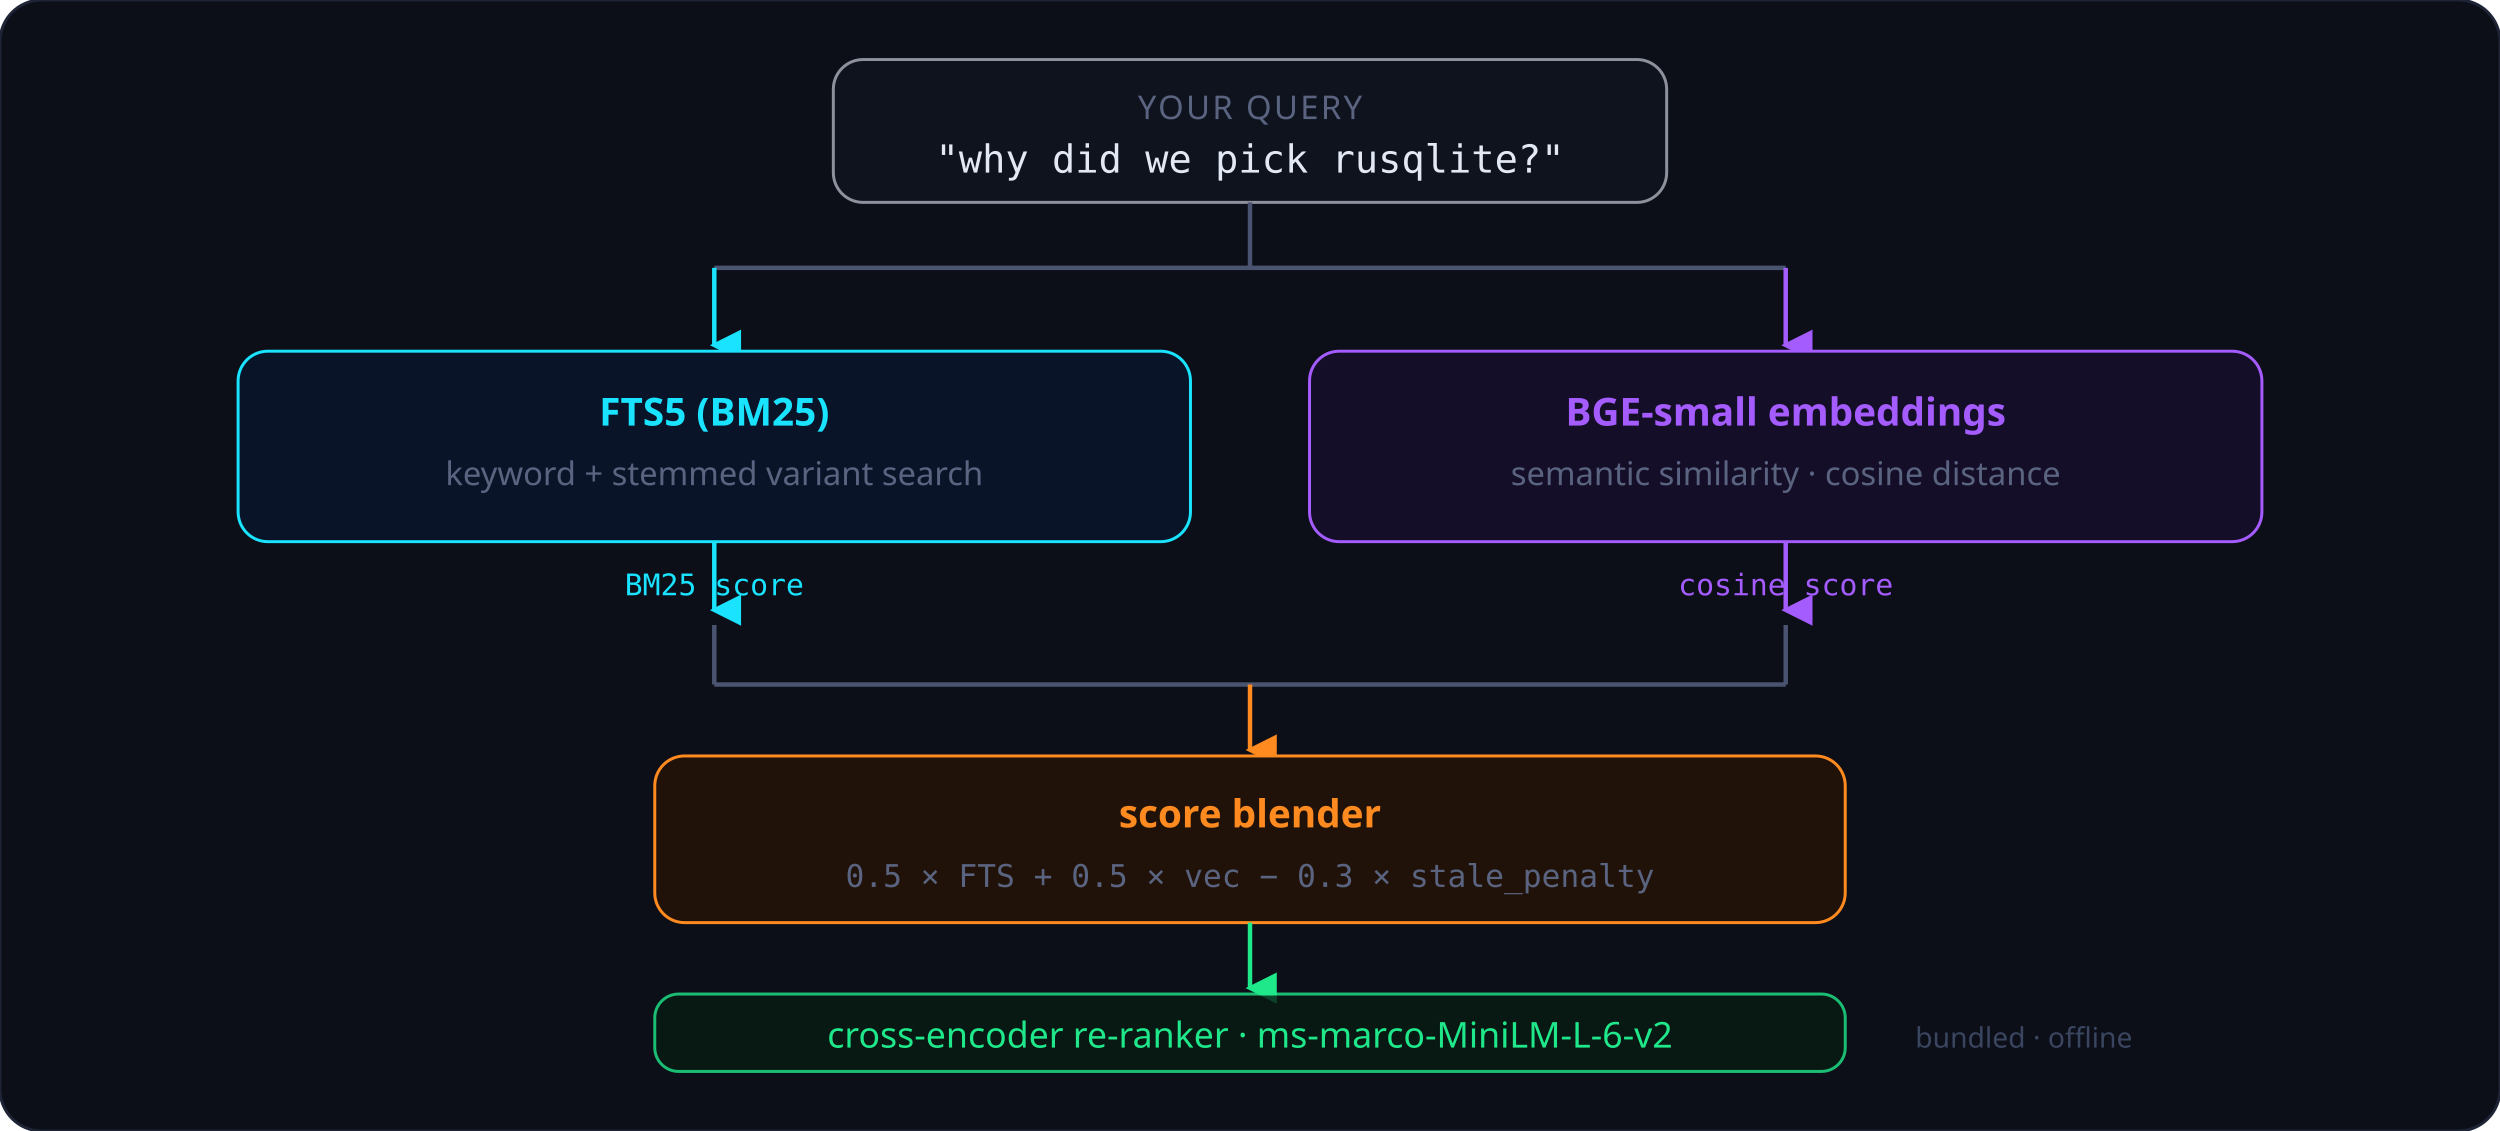
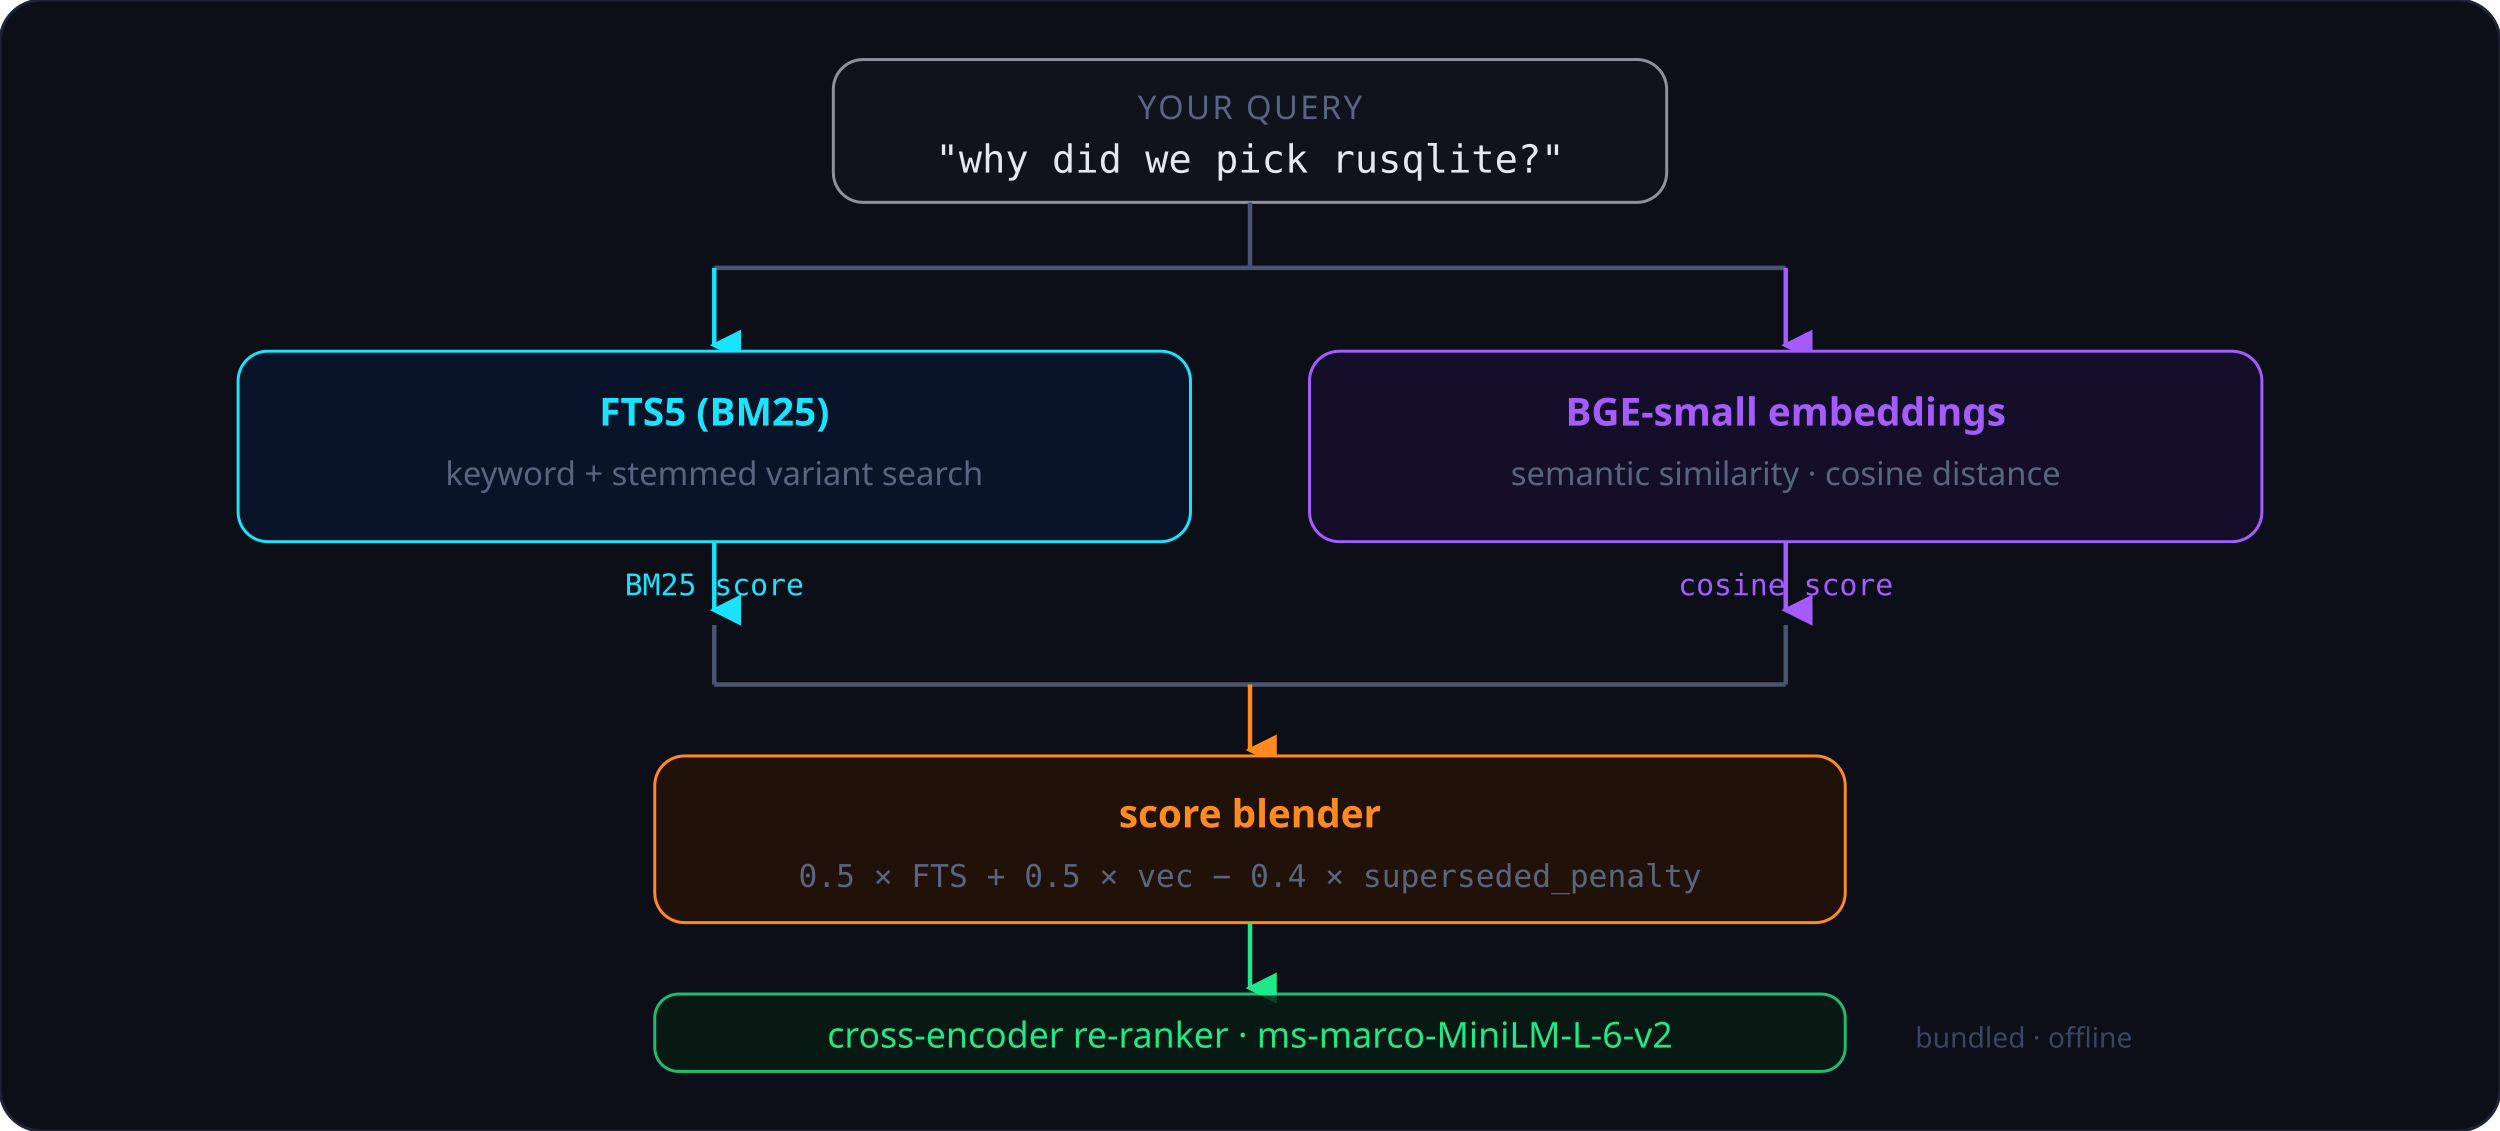
<svg xmlns="http://www.w3.org/2000/svg" viewBox="0 0 840 380" width="840" height="380" style="max-width:100%;display:block;">
  <defs>
    <marker id="ah-down" markerWidth="7" markerHeight="7" refX="3.5" refY="6" orient="auto">
      <polygon points="0 0, 7 0, 3.5 7" fill="#4a5470" />
    </marker>
    <marker id="ah-down-cyan" markerWidth="7" markerHeight="7" refX="3.5" refY="6" orient="auto">
      <polygon points="0 0, 7 0, 3.5 7" fill="#19e3ff" />
    </marker>
    <marker id="ah-down-violet" markerWidth="7" markerHeight="7" refX="3.5" refY="6" orient="auto">
      <polygon points="0 0, 7 0, 3.5 7" fill="#a45cff" />
    </marker>
    <marker id="ah-down-orange" markerWidth="7" markerHeight="7" refX="3.5" refY="6" orient="auto">
      <polygon points="0 0, 7 0, 3.5 7" fill="#ff8a1f" />
    </marker>
    <marker id="ah-down-green" markerWidth="7" markerHeight="7" refX="3.5" refY="6" orient="auto">
      <polygon points="0 0, 7 0, 3.5 7" fill="#1fe88a" />
    </marker>
  </defs>
  <rect width="840" height="380" rx="14" fill="#0c0e18" />
  <rect width="840" height="380" rx="14" fill="none" stroke="#1e2435" stroke-width="1" />
  <rect x="280" y="20" width="280" height="48" rx="10" fill="#111521" stroke="#e2e8f4" stroke-width="1" opacity="0.6" />
  <text x="420" y="40" text-anchor="middle" font-family="ui-sans-serif,system-ui,sans-serif" font-size="11" fill="#5a6480" letter-spacing="0.8">YOUR QUERY</text>
  <text x="420" y="58" text-anchor="middle" font-family="ui-monospace,monospace" font-size="13" fill="#e2e8f4">"why did we pick rusqlite?"</text>
  <line x1="420" y1="68" x2="420" y2="90" stroke="#4a5470" stroke-width="1.5" />
  <line x1="240" y1="90" x2="600" y2="90" stroke="#4a5470" stroke-width="1.5" />
  <line x1="240" y1="90" x2="240" y2="116" stroke="#19e3ff" stroke-width="1.5" marker-end="url(#ah-down-cyan)" />
  <line x1="600" y1="90" x2="600" y2="116" stroke="#a45cff" stroke-width="1.5" marker-end="url(#ah-down-violet)" />
  <rect x="80" y="118" width="320" height="64" rx="10" fill="#0a1428" stroke="#19e3ff" stroke-width="1" />
  <text x="240" y="143" text-anchor="middle" font-family="ui-sans-serif,system-ui,sans-serif" font-size="13" font-weight="600" fill="#19e3ff">FTS5 (BM25)</text>
  <text x="240" y="163" text-anchor="middle" font-family="ui-sans-serif,system-ui,sans-serif" font-size="11" fill="#5a6480">keyword + stemmed variant search</text>
  <rect x="440" y="118" width="320" height="64" rx="10" fill="#140e28" stroke="#a45cff" stroke-width="1" />
  <text x="600" y="143" text-anchor="middle" font-family="ui-sans-serif,system-ui,sans-serif" font-size="13" font-weight="600" fill="#a45cff">BGE-small embeddings</text>
  <text x="600" y="163" text-anchor="middle" font-family="ui-sans-serif,system-ui,sans-serif" font-size="11" fill="#5a6480">semantic similarity · cosine distance</text>
  <line x1="240" y1="182" x2="240" y2="205" stroke="#19e3ff" stroke-width="1.5" marker-end="url(#ah-down-cyan)" />
  <line x1="600" y1="182" x2="600" y2="205" stroke="#a45cff" stroke-width="1.5" marker-end="url(#ah-down-violet)" />
  <text x="240" y="200" text-anchor="middle" font-family="ui-monospace,monospace" font-size="10" fill="#19e3ff">BM25 score</text>
  <text x="600" y="200" text-anchor="middle" font-family="ui-monospace,monospace" font-size="10" fill="#a45cff">cosine score</text>
  <line x1="240" y1="210" x2="240" y2="230" stroke="#4a5470" stroke-width="1.5" />
  <line x1="600" y1="210" x2="600" y2="230" stroke="#4a5470" stroke-width="1.5" />
  <line x1="240" y1="230" x2="600" y2="230" stroke="#4a5470" stroke-width="1.5" />
  <line x1="420" y1="230" x2="420" y2="252" stroke="#ff8a1f" stroke-width="1.5" marker-end="url(#ah-down-orange)" />
  <rect x="220" y="254" width="400" height="56" rx="10" fill="#201208" stroke="#ff8a1f" stroke-width="1" />
  <text x="420" y="278" text-anchor="middle" font-family="ui-sans-serif,system-ui,sans-serif" font-size="13" font-weight="600" fill="#ff8a1f">score blender</text>
-   <text x="420" y="298" text-anchor="middle" font-family="ui-monospace,monospace" font-size="10.5" fill="#5a6480">0.5 × FTS  +  0.5 × vec  −  0.3 × stale_penalty</text>
+   <text x="420" y="298" text-anchor="middle" font-family="ui-monospace,monospace" font-size="10.5" fill="#5a6480">0.5 × FTS  +  0.5 × vec  −  0.4 × superseded_penalty</text>
  <line x1="420" y1="310" x2="420" y2="332" stroke="#1fe88a" stroke-width="1.5" marker-end="url(#ah-down-green)" />
  <rect x="220" y="334" width="400" height="26" rx="8" fill="#081a12" stroke="#1fe88a" stroke-width="1" opacity="0.8" />
  <text x="420" y="352" text-anchor="middle" font-family="ui-sans-serif,system-ui,sans-serif" font-size="12" fill="#1fe88a">cross-encoder re-ranker  ·  ms-marco-MiniLM-L-6-v2</text>
  <text x="680" y="352" text-anchor="middle" font-family="ui-sans-serif,system-ui,sans-serif" font-size="9.5" fill="#3a4560">bundled · offline</text>
</svg>
